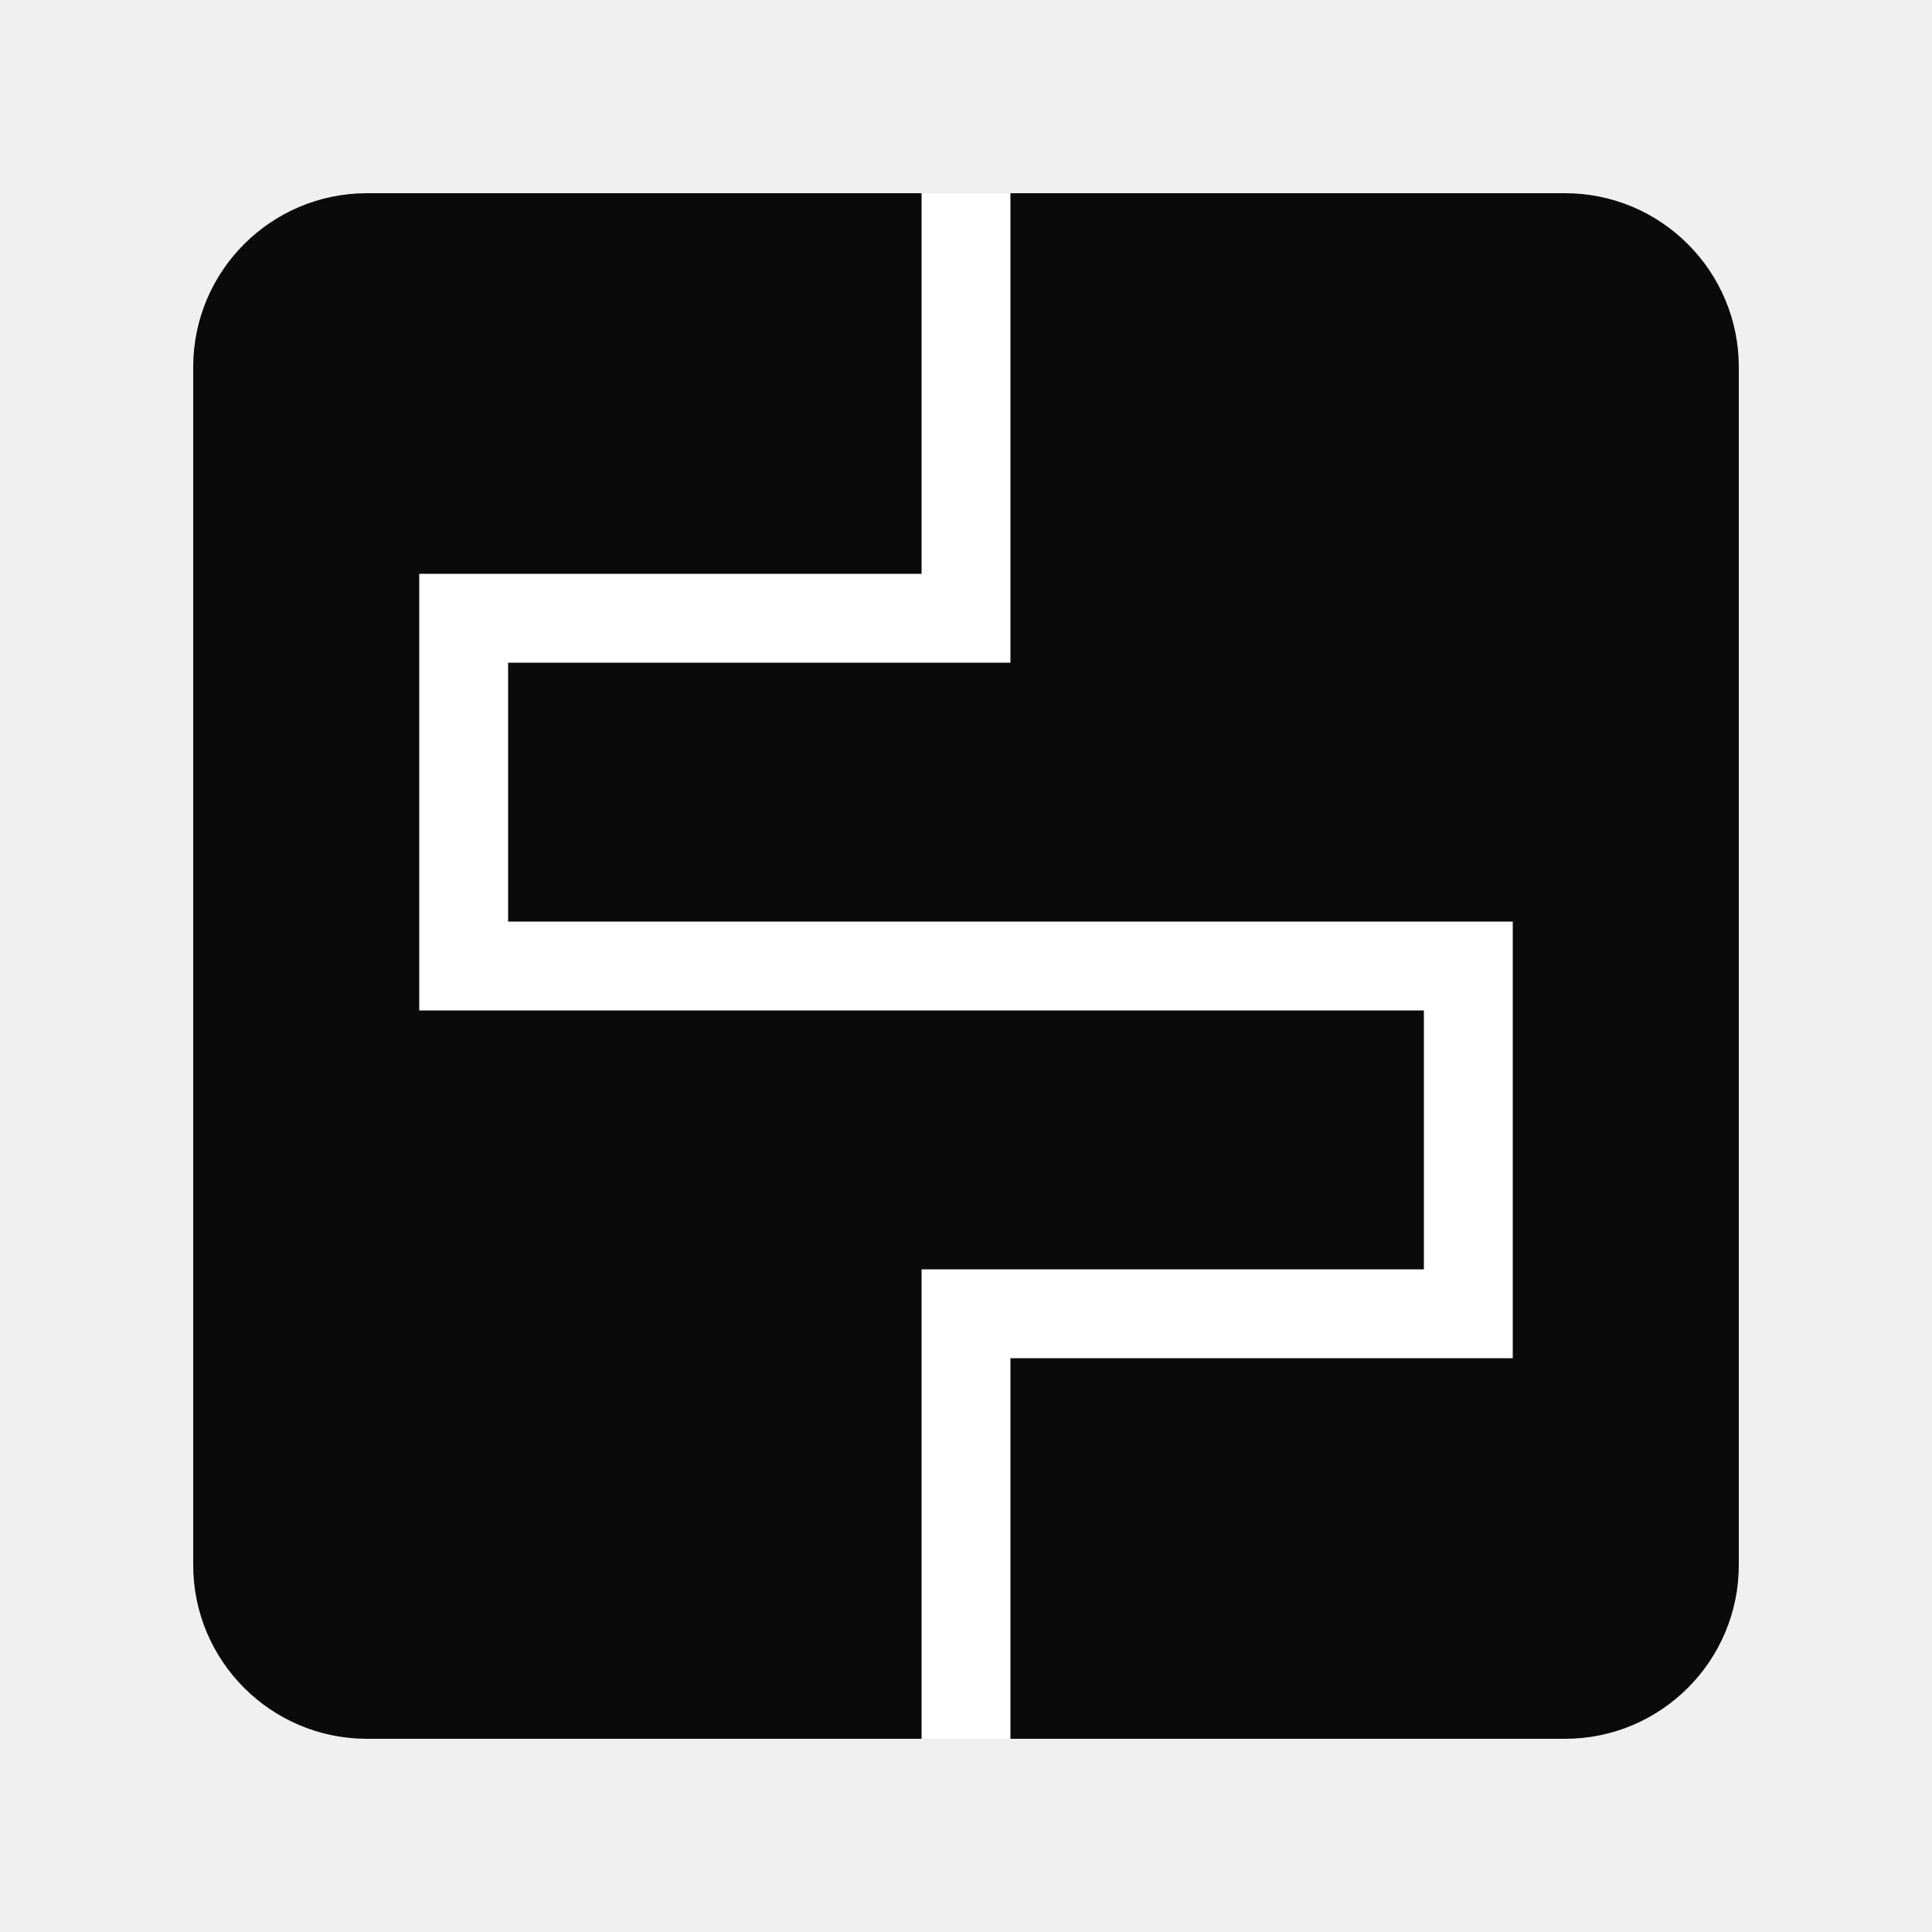
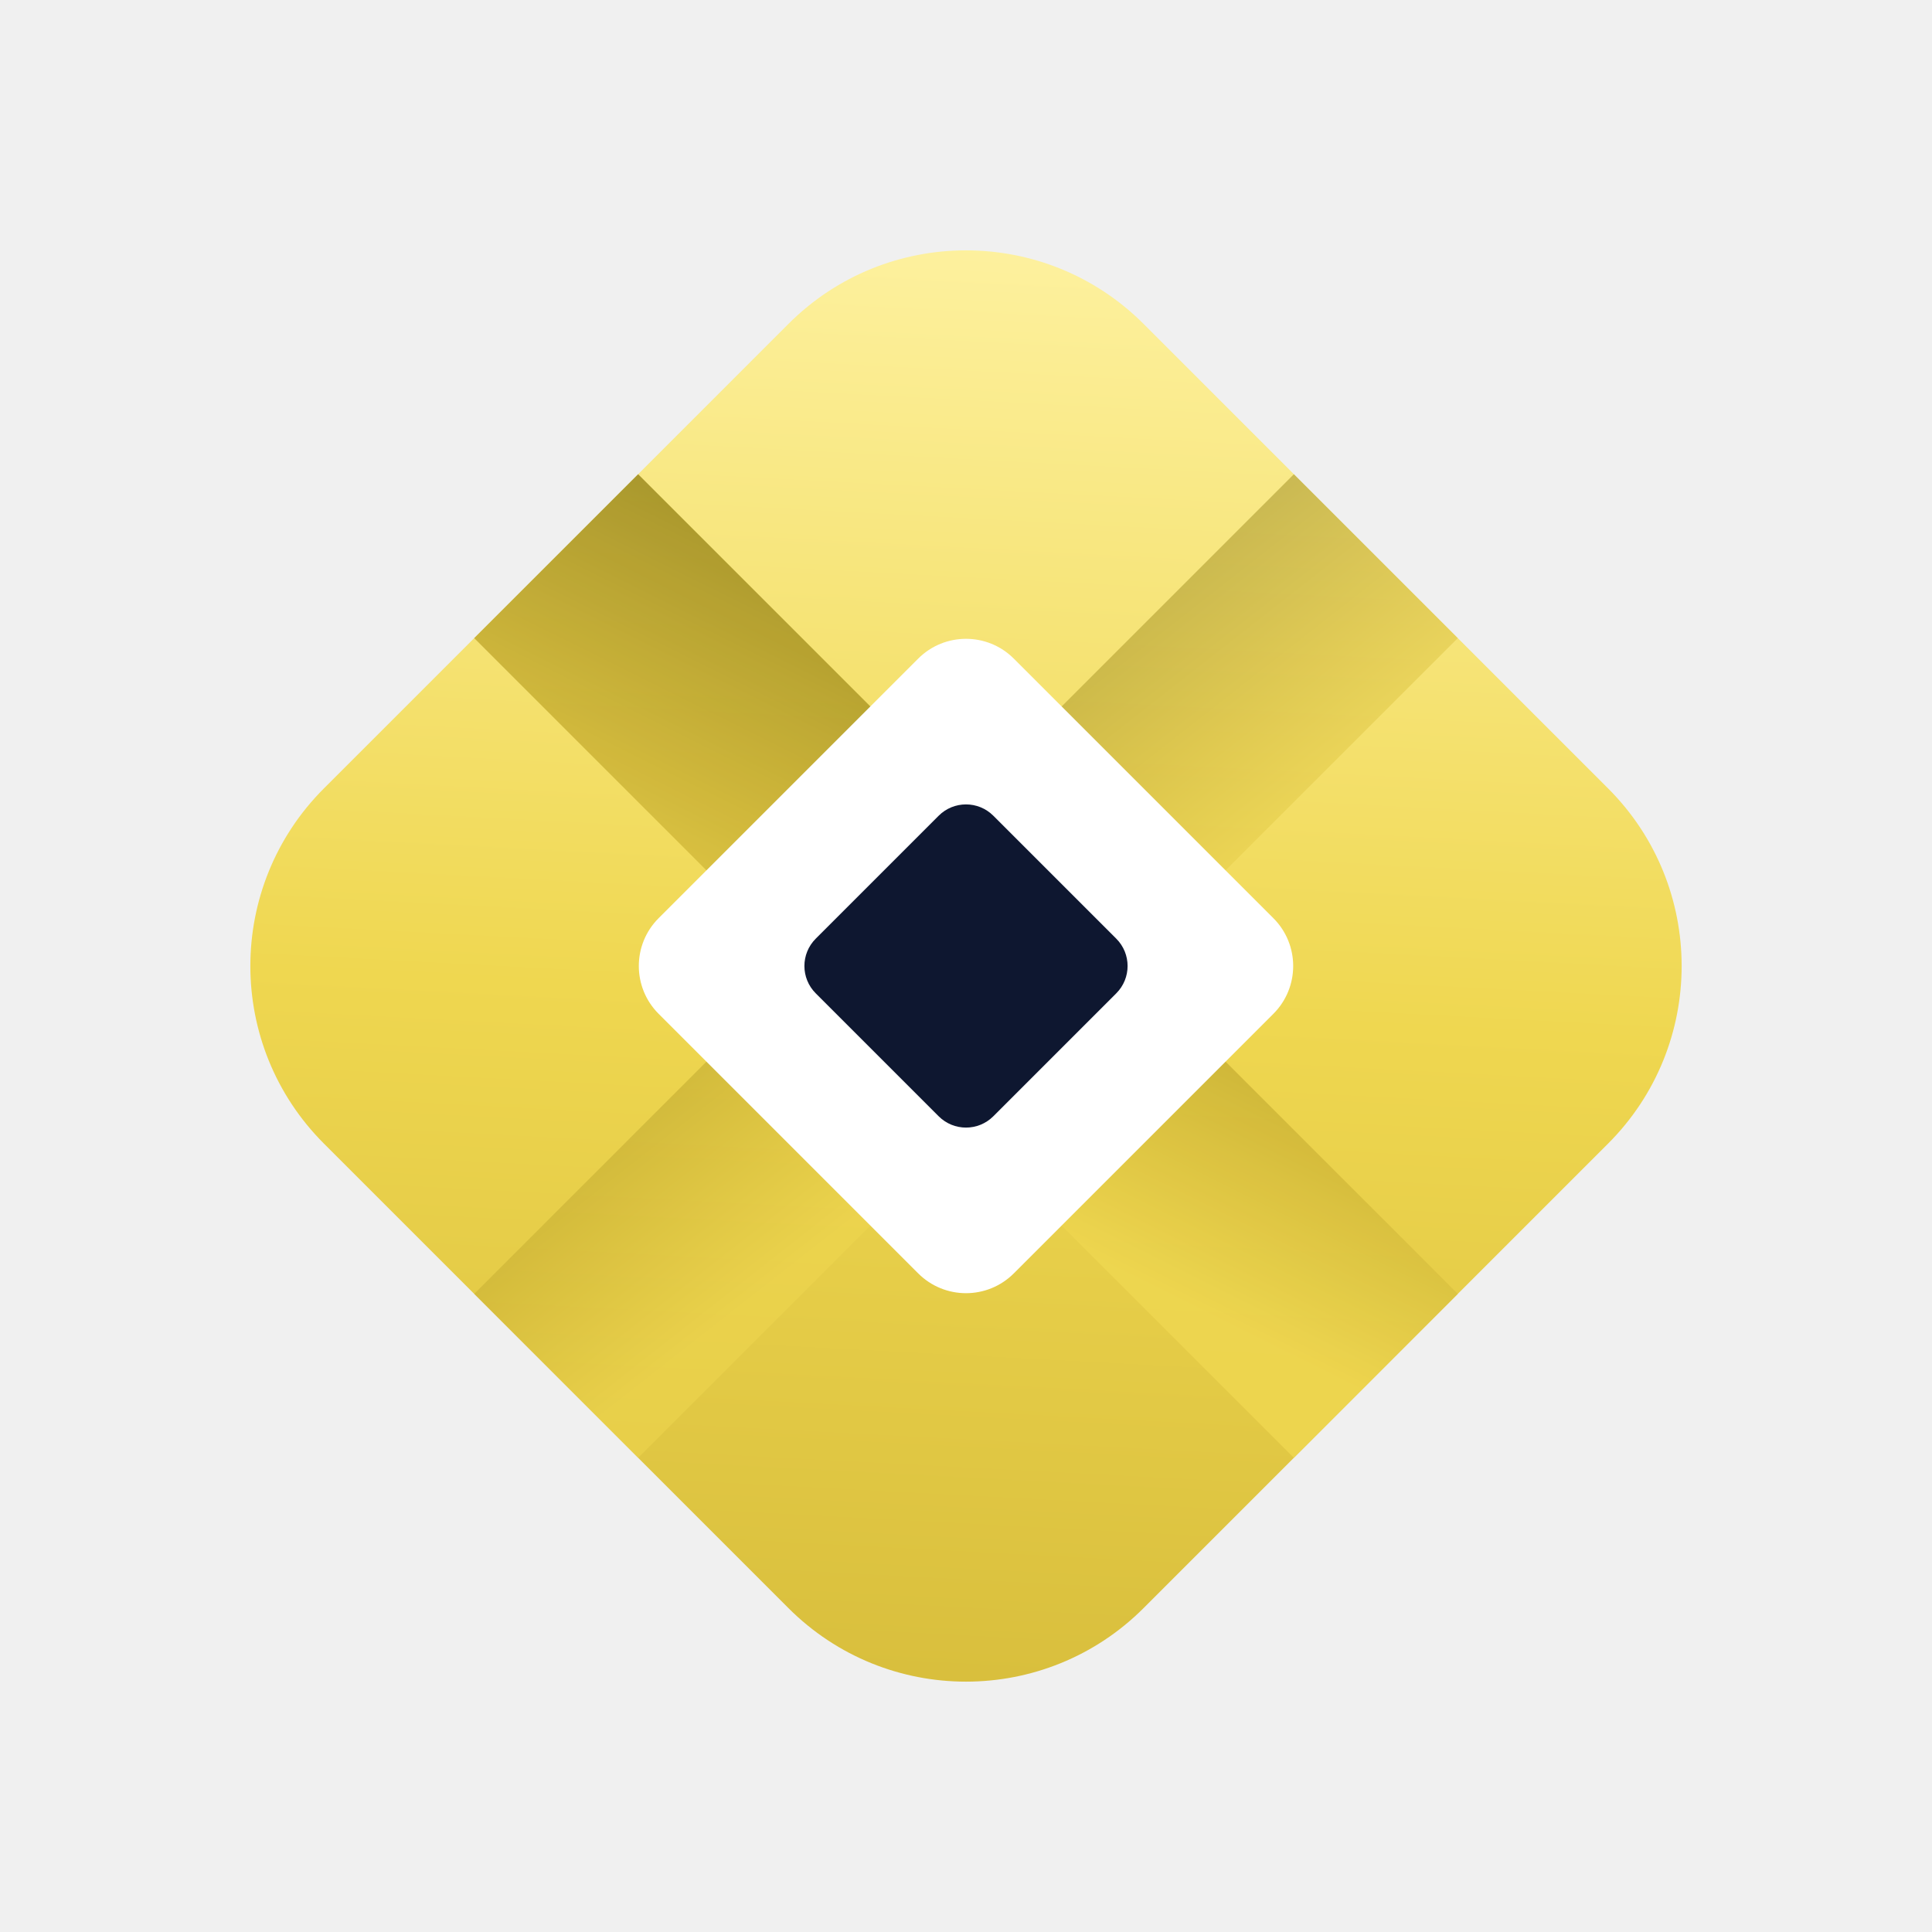
<svg xmlns="http://www.w3.org/2000/svg" viewBox="0 0 100 100" width="100" height="100" role="img" aria-label="Tessera">
-   <clipPath id="t">
-     <rect x="10" y="10" width="80" height="80" rx="9" />
-   </clipPath>
-   <g clip-path="url(#t)">
-     <rect x="10" y="10" width="80" height="80" fill="#0A0A0A" />
-     <path d="M50,6 V32 H24 V50 H76 V68 H50 V94" fill="none" stroke="#FFFFFF" stroke-width="4.6" />
+   <defs>
+     <linearGradient id="tFoldA" x1="0" y1="0" x2="0.9" y2="1">
+       <stop offset="0" stop-color="#FFF4A8" />
+       <stop offset="0.55" stop-color="#EFD750" />
+       <stop offset="1" stop-color="#D8BE3C" />
+     </linearGradient>
+     <linearGradient id="tFoldB" x1="0" y1="0" x2="1" y2="0.6">
+       <stop offset="0" stop-color="#9C8A1E" />
+       <stop offset="0.5" stop-color="#C9B033" />
+       <stop offset="1" stop-color="#EFD750" />
+     </linearGradient>
+   </defs>
+   <g transform="rotate(45 50 50)">
+     <rect x="20" y="20" width="60" height="60" rx="13" fill="url(#tFoldA)" />
+     <path d="M20 44 h60 v12 h-60 z" fill="url(#tFoldB)" opacity=".85" />
+     <path d="M44 20 v60 h12 v-60 z" fill="url(#tFoldB)" opacity=".5" />
+     <rect x="37" y="37" width="26" height="26" rx="3.5" fill="#FFFFFF" />
+     <rect x="43.5" y="43.5" width="13" height="13" rx="2" fill="#0E1730" />
  </g>
</svg>
